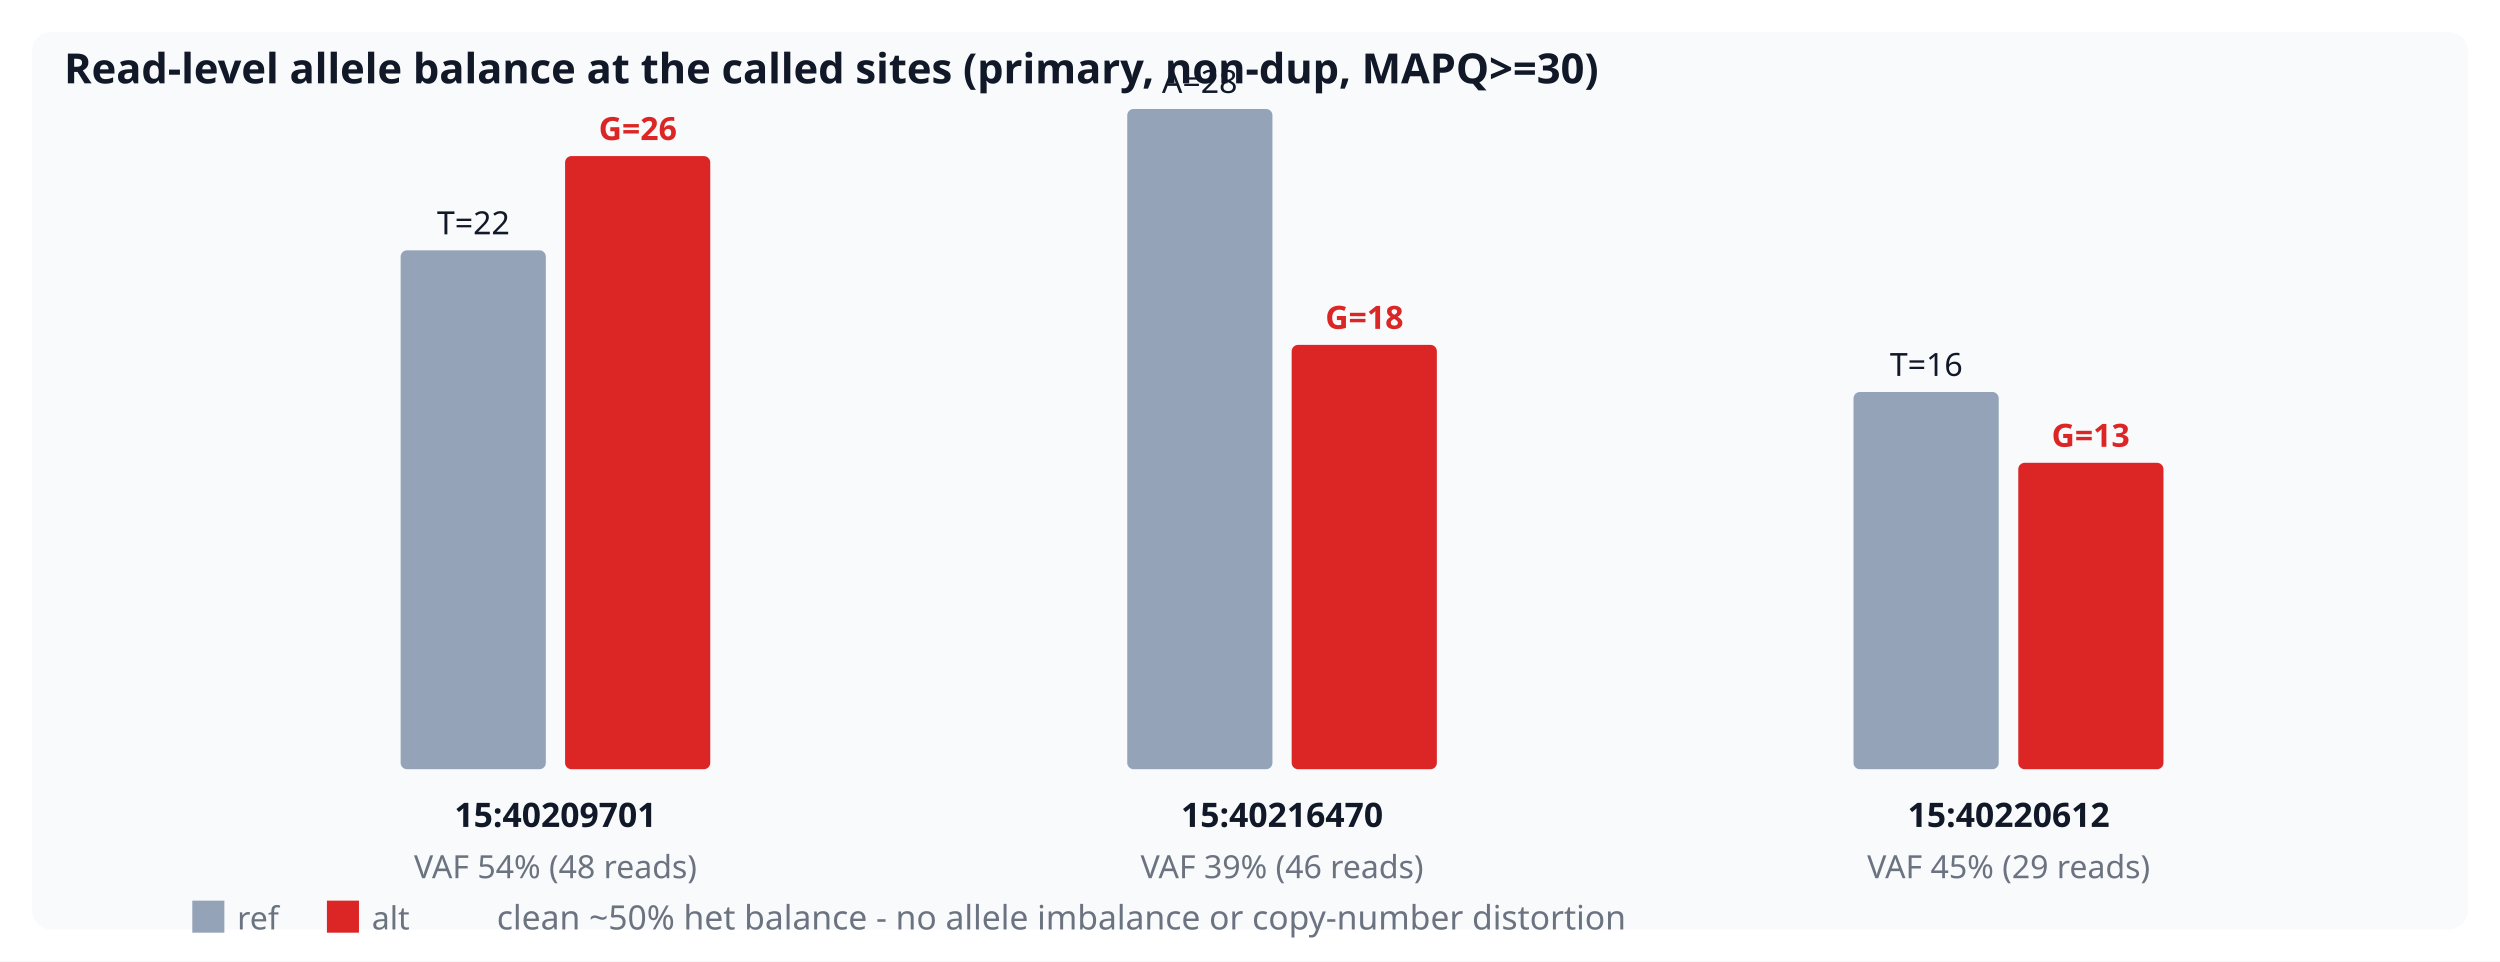
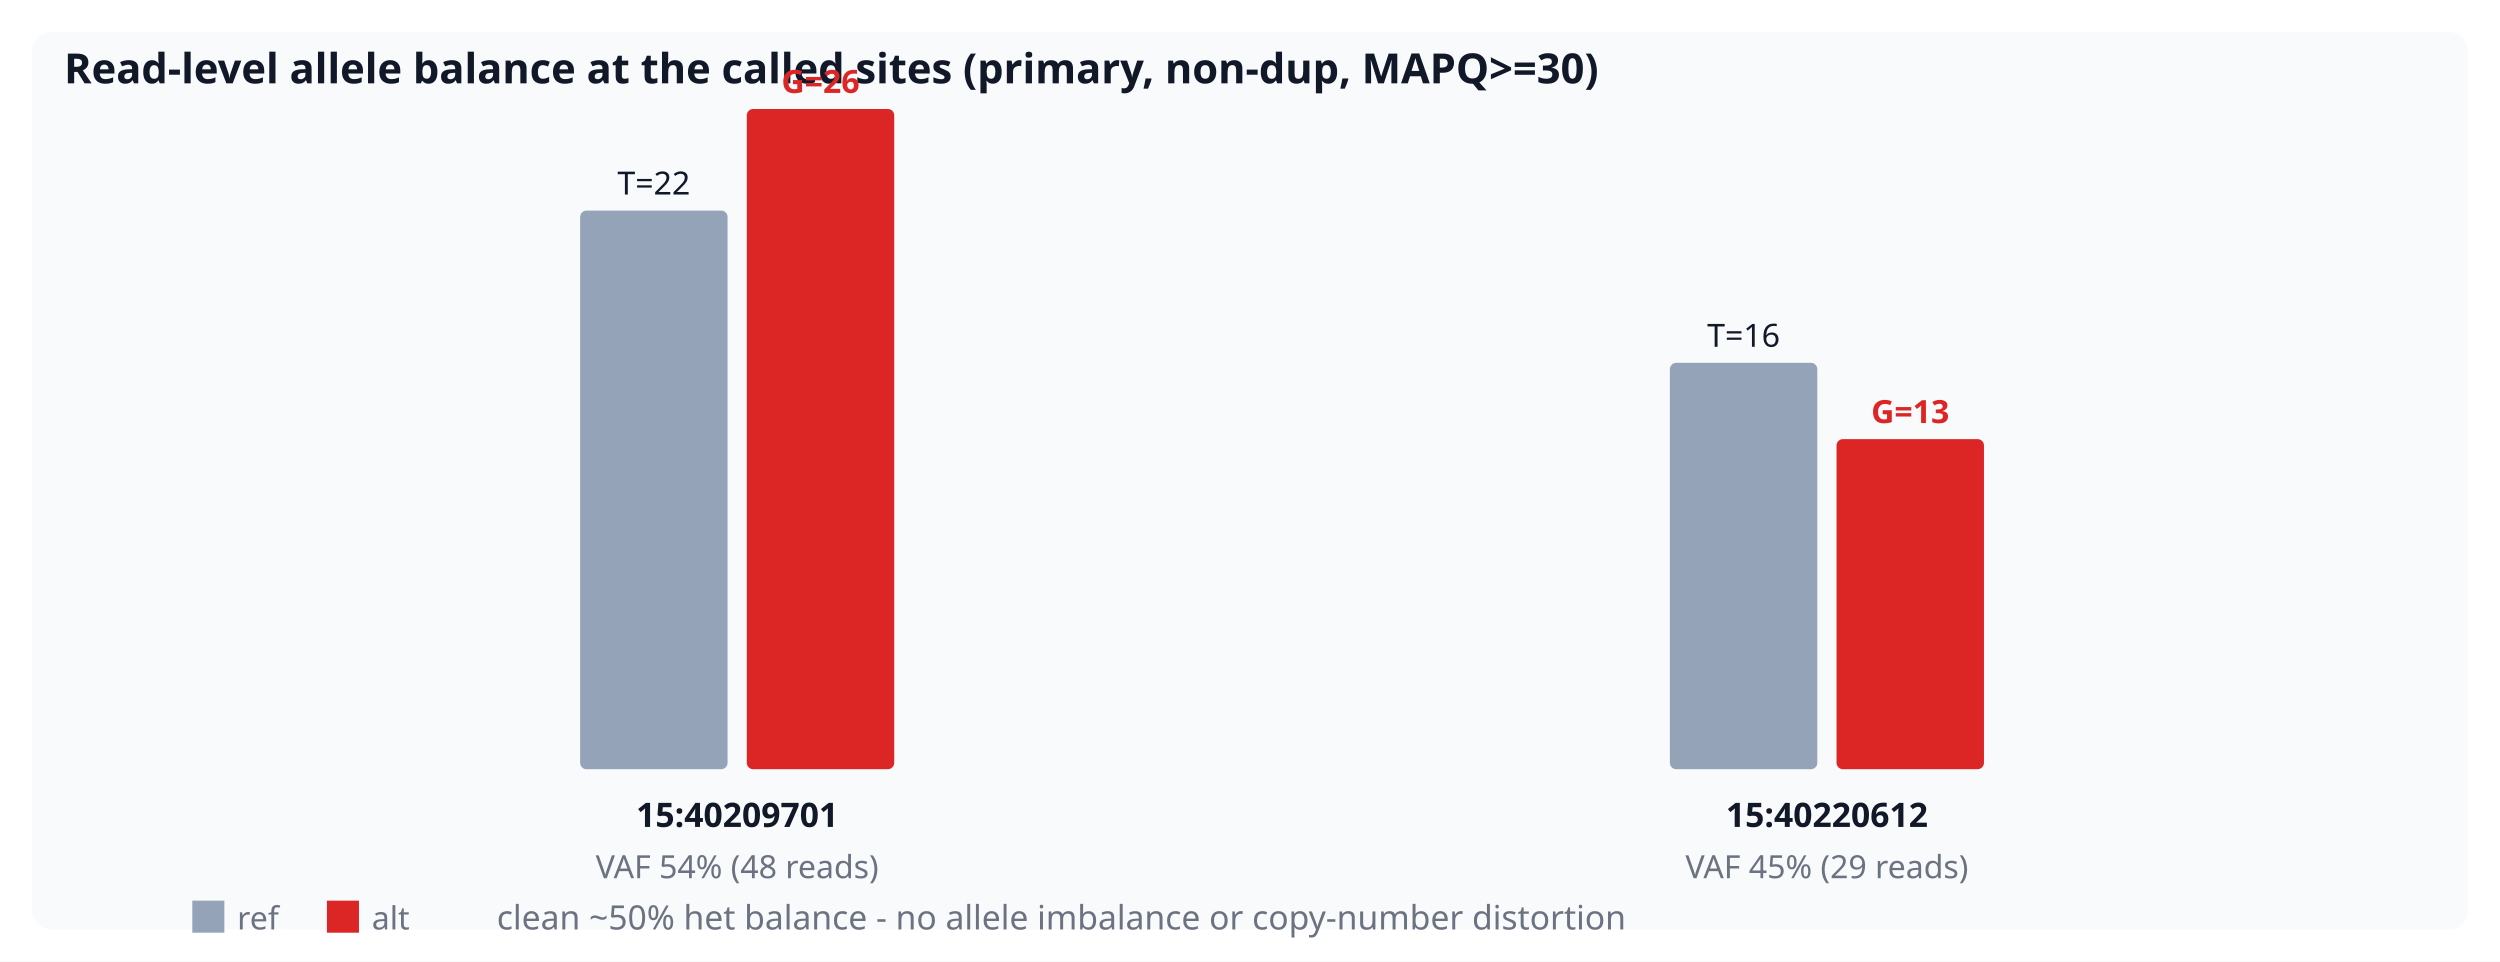
<svg xmlns="http://www.w3.org/2000/svg" width="780" height="300" viewBox="0 0 780 300" font-family="'Segoe UI',system-ui,-apple-system,sans-serif">
  <rect x="0.0" y="0.0" width="780.0" height="300.0" fill="#ffffff" />
  <rect x="10.0" y="10.0" width="760.0" height="280.0" fill="#f8fafc" rx="6" />
  <text x="20.0" y="26.0" font-size="13" font-family="'Segoe UI',system-ui,-apple-system,sans-serif" fill="#111827" text-anchor="start" font-weight="600">Read-level allele balance at the called sites (primary, non-dup, MAPQ&gt;=30)</text>
-   <rect x="125.0" y="78.1" width="45.3" height="161.9" fill="#94a3b8" rx="2" />
-   <rect x="176.3" y="48.7" width="45.3" height="191.3" fill="#dc2626" rx="2" />
-   <text x="147.7" y="73.1" font-size="10" font-family="'Segoe UI',system-ui,-apple-system,sans-serif" fill="#111827" text-anchor="middle">T=22</text>
-   <text x="199.0" y="43.7" font-size="10" font-family="'Segoe UI',system-ui,-apple-system,sans-serif" fill="#dc2626" text-anchor="middle" font-weight="600">G=26</text>
-   <text x="173.3" y="258.0" font-size="10.5" font-family="'Segoe UI',system-ui,-apple-system,sans-serif" fill="#111827" text-anchor="middle" font-weight="600">15:40209701</text>
-   <text x="173.3" y="274.0" font-size="10" font-family="'Segoe UI',system-ui,-apple-system,sans-serif" fill="#6b7280" text-anchor="middle">VAF 54% (48 reads)</text>
-   <rect x="351.7" y="34.0" width="45.3" height="206.0" fill="#94a3b8" rx="2" />
-   <rect x="403.0" y="107.6" width="45.3" height="132.4" fill="#dc2626" rx="2" />
-   <text x="374.3" y="29.0" font-size="10" font-family="'Segoe UI',system-ui,-apple-system,sans-serif" fill="#111827" text-anchor="middle">A=28</text>
-   <text x="425.7" y="102.6" font-size="10" font-family="'Segoe UI',system-ui,-apple-system,sans-serif" fill="#dc2626" text-anchor="middle" font-weight="600">G=18</text>
-   <text x="400.0" y="258.0" font-size="10.5" font-family="'Segoe UI',system-ui,-apple-system,sans-serif" fill="#111827" text-anchor="middle" font-weight="600">15:40216470</text>
-   <text x="400.0" y="274.0" font-size="10" font-family="'Segoe UI',system-ui,-apple-system,sans-serif" fill="#6b7280" text-anchor="middle">VAF 39% (46 reads)</text>
-   <rect x="578.3" y="122.3" width="45.3" height="117.7" fill="#94a3b8" rx="2" />
-   <rect x="629.7" y="144.4" width="45.3" height="95.6" fill="#dc2626" rx="2" />
-   <text x="601.0" y="117.3" font-size="10" font-family="'Segoe UI',system-ui,-apple-system,sans-serif" fill="#111827" text-anchor="middle">T=16</text>
-   <text x="652.3" y="139.4" font-size="10" font-family="'Segoe UI',system-ui,-apple-system,sans-serif" fill="#dc2626" text-anchor="middle" font-weight="600">G=13</text>
-   <text x="626.7" y="258.0" font-size="10.5" font-family="'Segoe UI',system-ui,-apple-system,sans-serif" fill="#111827" text-anchor="middle" font-weight="600">15:40220612</text>
-   <text x="626.7" y="274.0" font-size="10" font-family="'Segoe UI',system-ui,-apple-system,sans-serif" fill="#6b7280" text-anchor="middle">VAF 45% (29 reads)</text>
+   <rect x="181.0" y="65.7" width="46.0" height="174.3" fill="#94a3b8" rx="2" />
+   <rect x="233.0" y="34.0" width="46.0" height="206.0" fill="#dc2626" rx="2" />
+   <text x="204.0" y="60.7" font-size="10" font-family="'Segoe UI',system-ui,-apple-system,sans-serif" fill="#111827" text-anchor="middle">T=22</text>
+   <text x="256.0" y="29.0" font-size="10" font-family="'Segoe UI',system-ui,-apple-system,sans-serif" fill="#dc2626" text-anchor="middle" font-weight="600">G=26</text>
+   <text x="230.0" y="258.0" font-size="10.5" font-family="'Segoe UI',system-ui,-apple-system,sans-serif" fill="#111827" text-anchor="middle" font-weight="600">15:40209701</text>
+   <text x="230.0" y="274.0" font-size="10" font-family="'Segoe UI',system-ui,-apple-system,sans-serif" fill="#6b7280" text-anchor="middle">VAF 54% (48 reads)</text>
+   <rect x="521.0" y="113.2" width="46.0" height="126.8" fill="#94a3b8" rx="2" />
+   <rect x="573.0" y="137.0" width="46.0" height="103.0" fill="#dc2626" rx="2" />
+   <text x="544.0" y="108.2" font-size="10" font-family="'Segoe UI',system-ui,-apple-system,sans-serif" fill="#111827" text-anchor="middle">T=16</text>
+   <text x="596.0" y="132.0" font-size="10" font-family="'Segoe UI',system-ui,-apple-system,sans-serif" fill="#dc2626" text-anchor="middle" font-weight="600">G=13</text>
+   <text x="570.0" y="258.0" font-size="10.5" font-family="'Segoe UI',system-ui,-apple-system,sans-serif" fill="#111827" text-anchor="middle" font-weight="600">15:40220612</text>
+   <text x="570.0" y="274.0" font-size="10" font-family="'Segoe UI',system-ui,-apple-system,sans-serif" fill="#6b7280" text-anchor="middle">VAF 45% (29 reads)</text>
  <rect x="60.0" y="281.0" width="10.0" height="10.0" fill="#94a3b8" />
  <text x="74.0" y="290.0" font-size="10" font-family="'Segoe UI',system-ui,-apple-system,sans-serif" fill="#6b7280" text-anchor="start">ref</text>
  <rect x="102.0" y="281.0" width="10.0" height="10.0" fill="#dc2626" />
  <text x="116.0" y="290.0" font-size="10" font-family="'Segoe UI',system-ui,-apple-system,sans-serif" fill="#6b7280" text-anchor="start">alt</text>
  <text x="155.0" y="290.0" font-size="10.5" font-family="'Segoe UI',system-ui,-apple-system,sans-serif" fill="#6b7280" text-anchor="start">clean ~50% het balance - no allele imbalance or copy-number distortion</text>
</svg>
